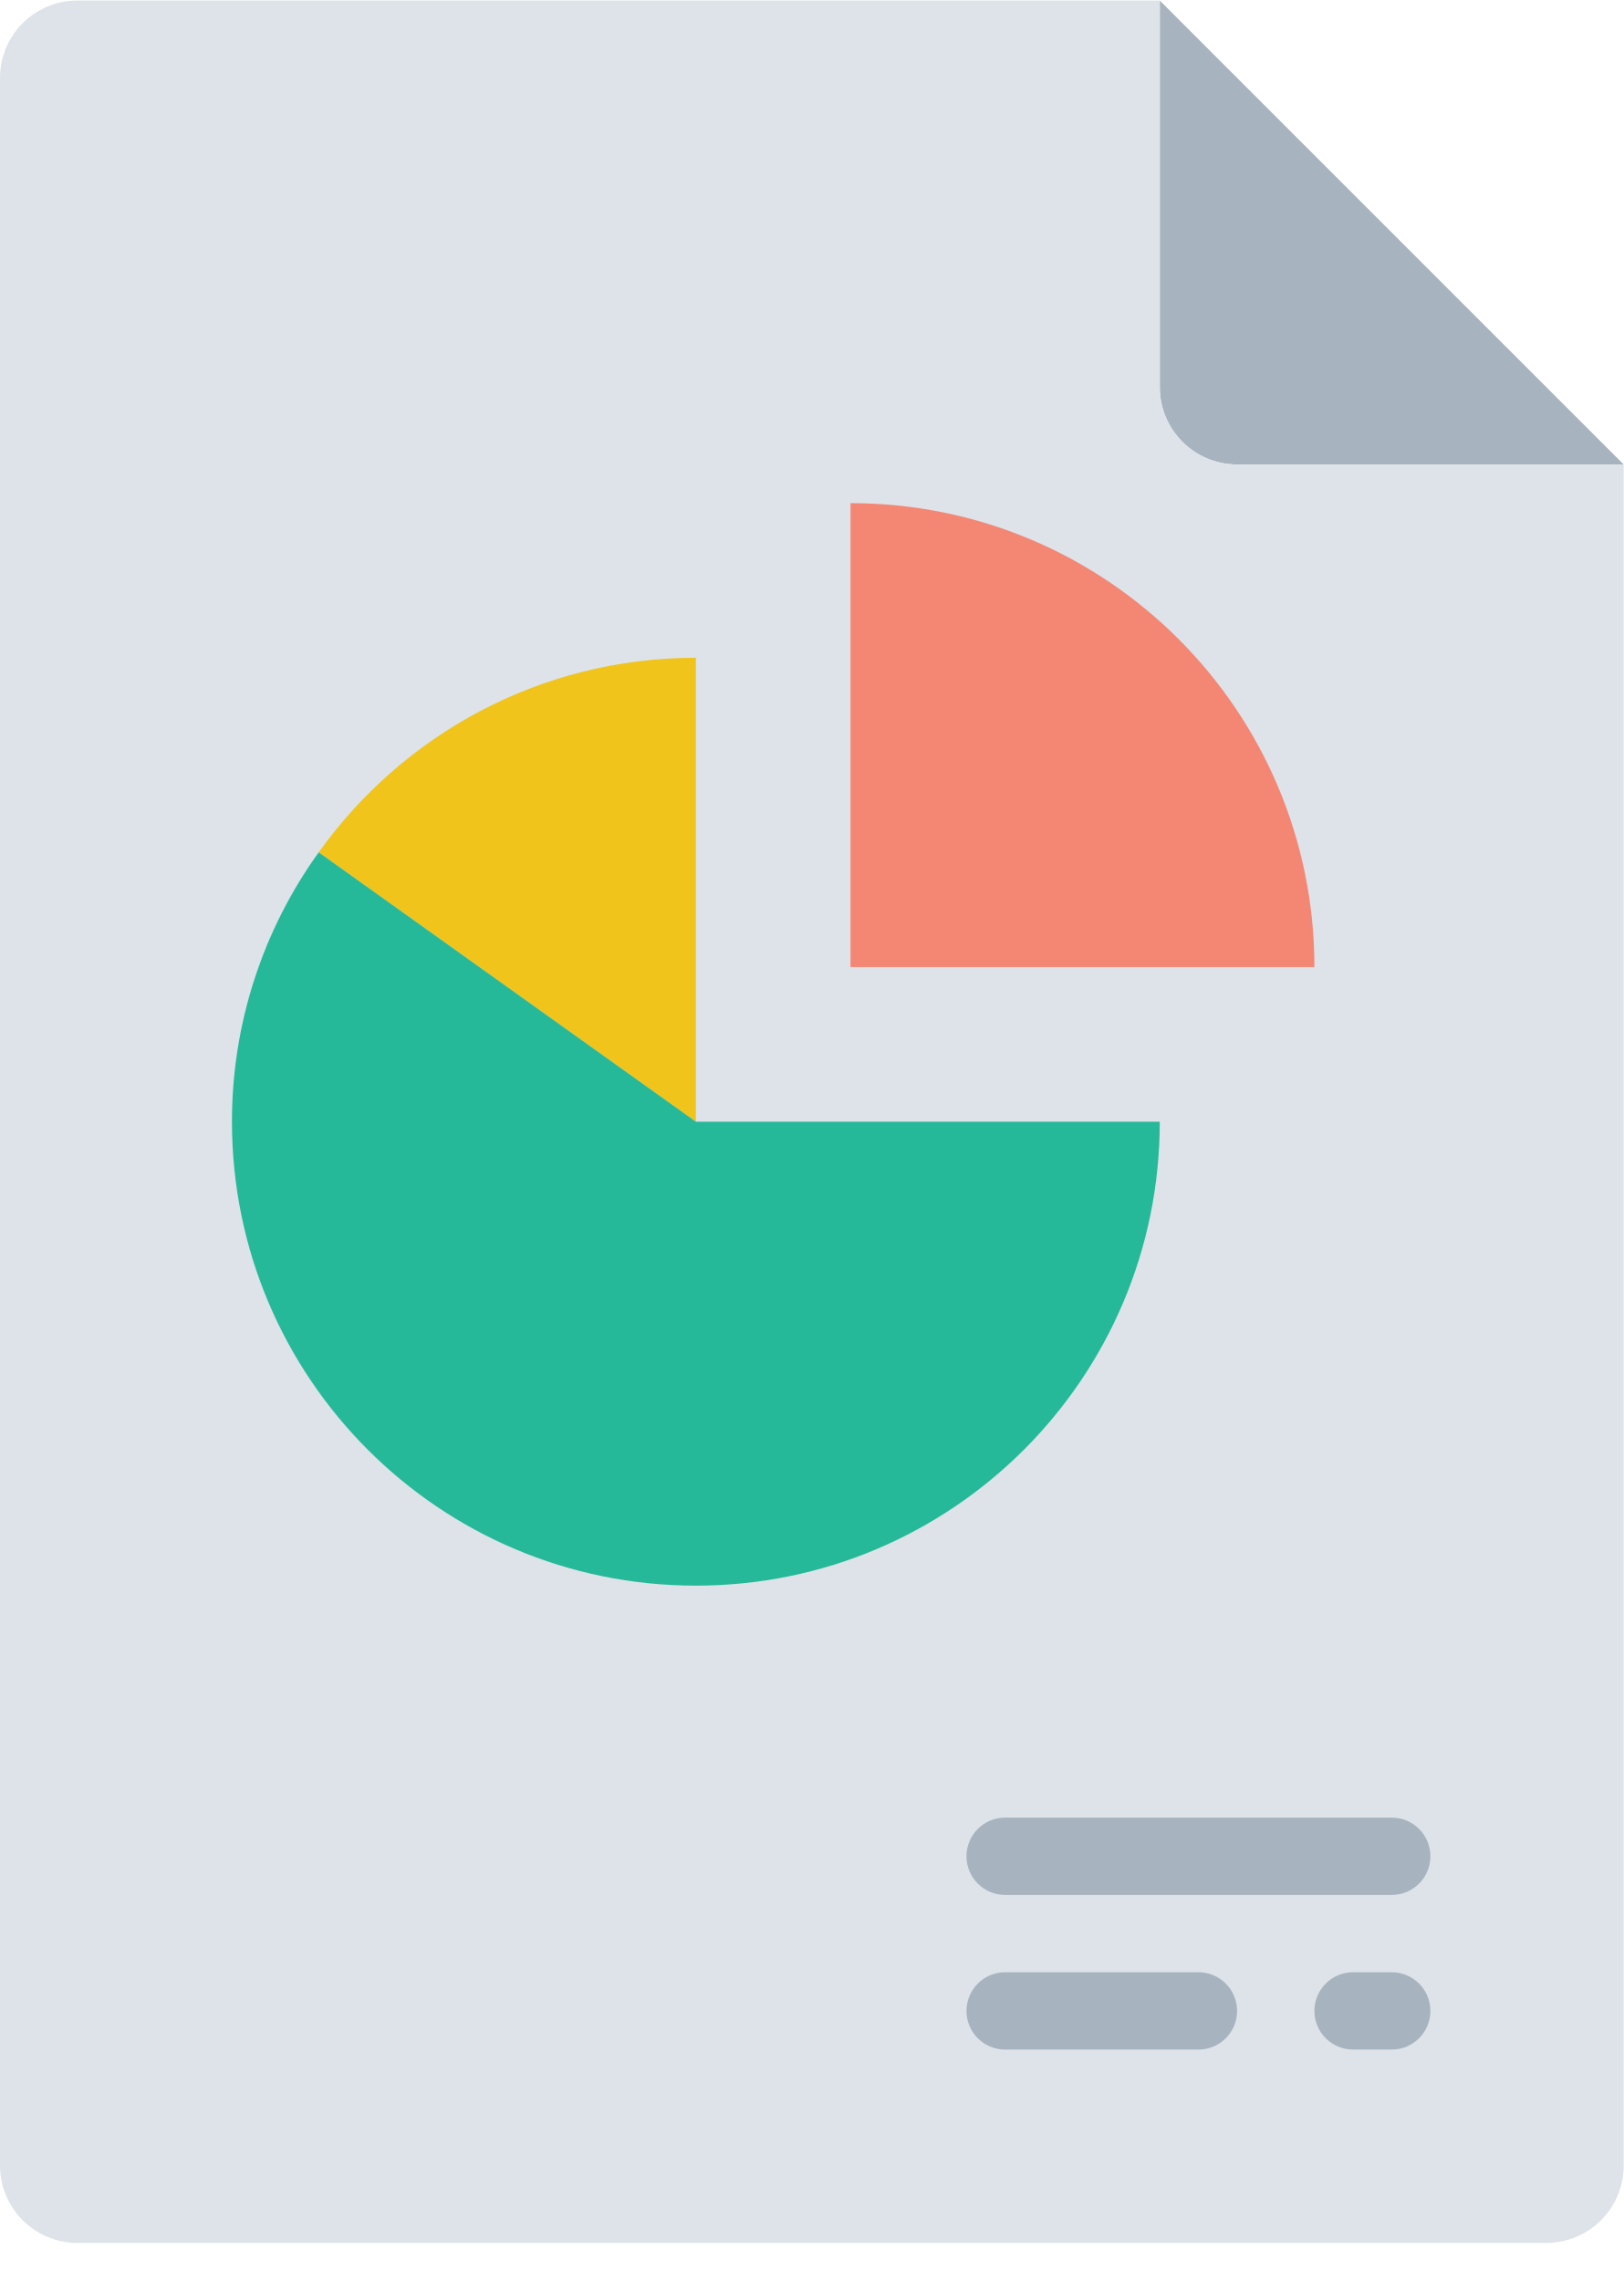
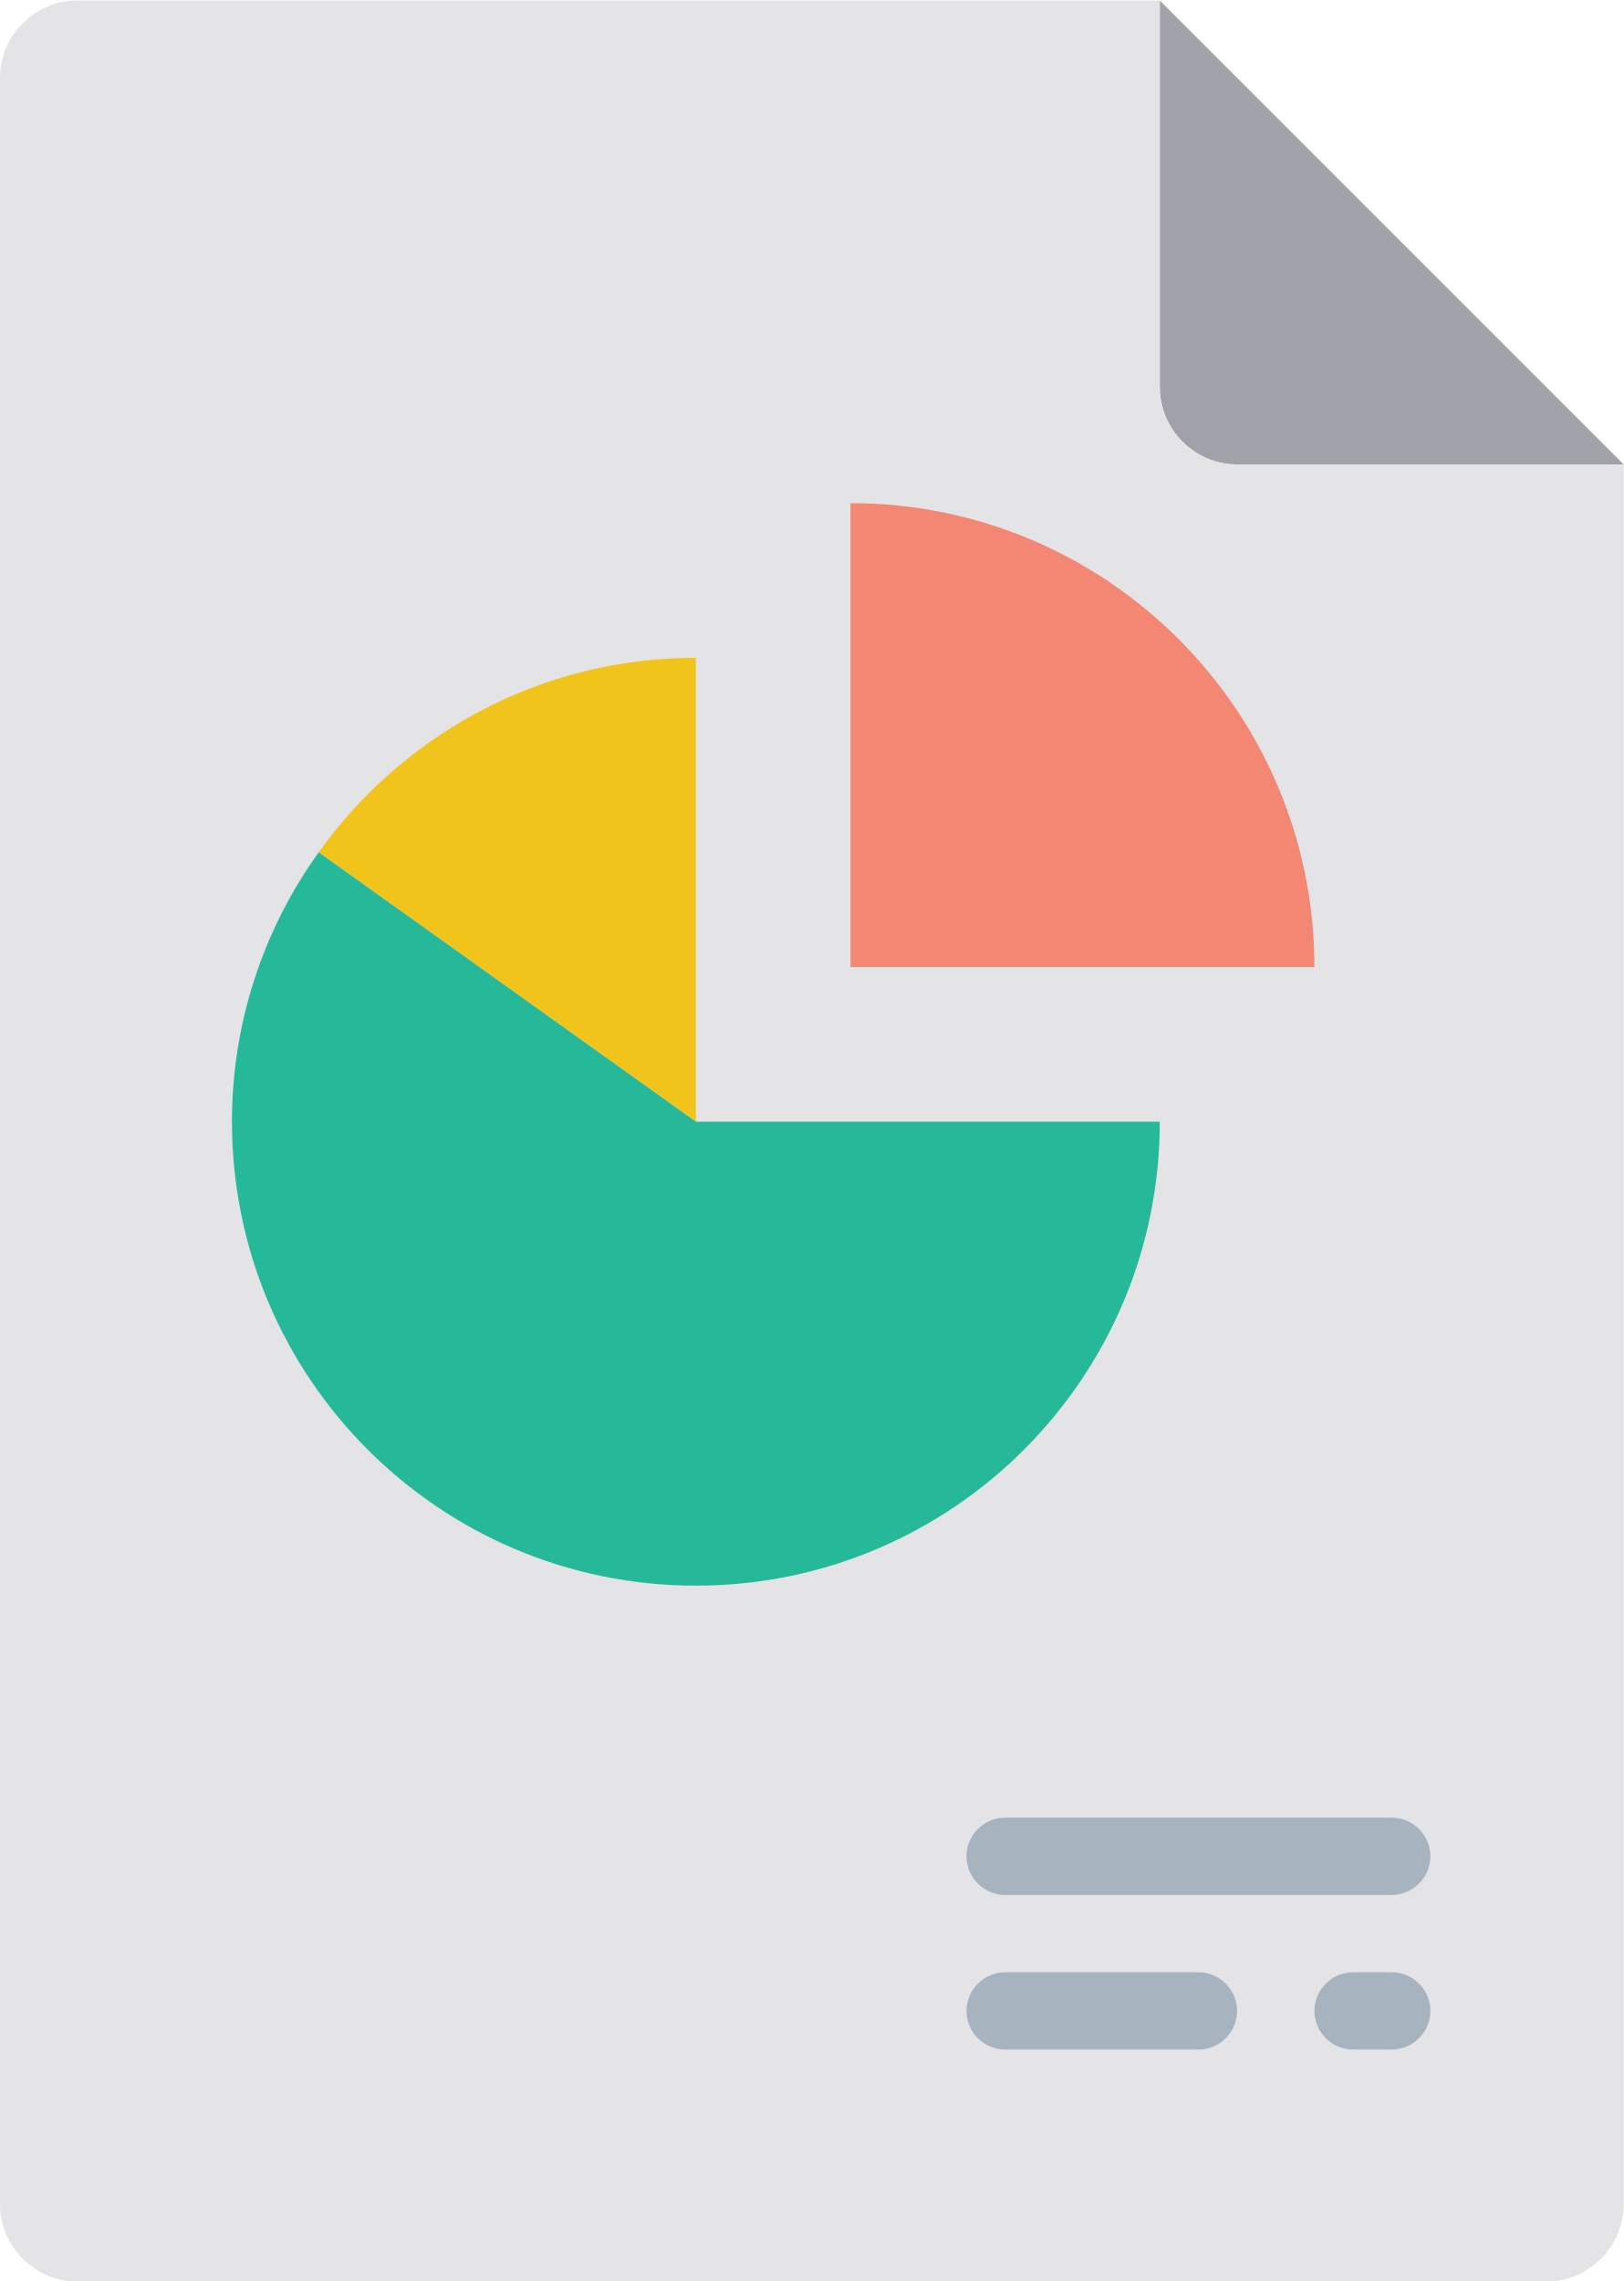
- <svg xmlns="http://www.w3.org/2000/svg" viewBox="0 0 42 59">
-   <g fill="none" fill-rule="evenodd">
-     <path fill="#A7B3BE" d="M42 12.014H32a2 2 0 0 1-2-2v-10l12 12z" />
-     <path fill="#DDE3E9" d="M42 12.014H32a2 2 0 0 1-2-2v-10H2a2 2 0 0 0-2 2v54a2 2 0 0 0 2 2h38a2 2 0 0 0 2-2v-44z" />
-     <path fill="#F38774" d="M22 13.014v12h12c0-6.627-5.373-12-12-12" />
-     <path fill="#F0C41A" d="M18 29.014v-12c-4.026 0-7.58 1.989-9.756 5.031L18 29.014z" />
-     <path fill="#26B999" d="M8.268 22.013A11.904 11.904 0 0 0 6 29.014c0 6.627 5.372 12 12 12 6.627 0 12-5.373 12-12H18l-9.757-6.969" />
-     <path fill="#A7B3BE" d="M36 49.014H26a1 1 0 1 1 0-2h10a1 1 0 1 1 0 2m-5 4h-5a1 1 0 1 1 0-2h5a1 1 0 1 1 0 2m5 0h-1a1 1 0 1 1 0-2h1a1 1 0 1 1 0 2" />
-   </g>
+ <svg xmlns="http://www.w3.org/2000/svg" clip-rule="evenodd" fill-rule="evenodd" stroke-linejoin="round" stroke-miterlimit="2" viewBox="0 0 42 59">
+   <path d="m42 12.014h-10c-1.097 0-2-.903-2-2v-10z" fill="#a1a1aa" />
+   <path d="m42 12.014h-10c-1.097 0-2-.903-2-2v-10h-28c-1.097 0-2 .903-2 2v55c0 1.097.903 2 2 2h38c1.097 0 2-.903 2-2z" fill="#e4e4e7" />
+   <path d="m22 13.014v12h12c0-6.627-5.373-12-12-12" fill="#f38774" />
+   <path d="m18 29.014v-12c-4.026 0-7.58 1.989-9.756 5.031z" fill="#f0c41a" />
+   <path d="m8.268 22.013c-1.476 2.035-2.27 4.487-2.268 7.001 0 6.627 5.372 12 12 12 6.627 0 12-5.373 12-12h-12l-9.757-6.969" fill="#26b999" />
+   <path d="m36 49.014h-10c-.549 0-1-.451-1-1s.451-1 1-1h10c.549 0 1 .451 1 1s-.451 1-1 1m-5 4h-5c-.549 0-1-.451-1-1s.451-1 1-1h5c.549 0 1 .451 1 1s-.451 1-1 1m5 0h-1c-.549 0-1-.451-1-1s.451-1 1-1h1c.549 0 1 .451 1 1s-.451 1-1 1" fill="#a7b3be" />
</svg>
